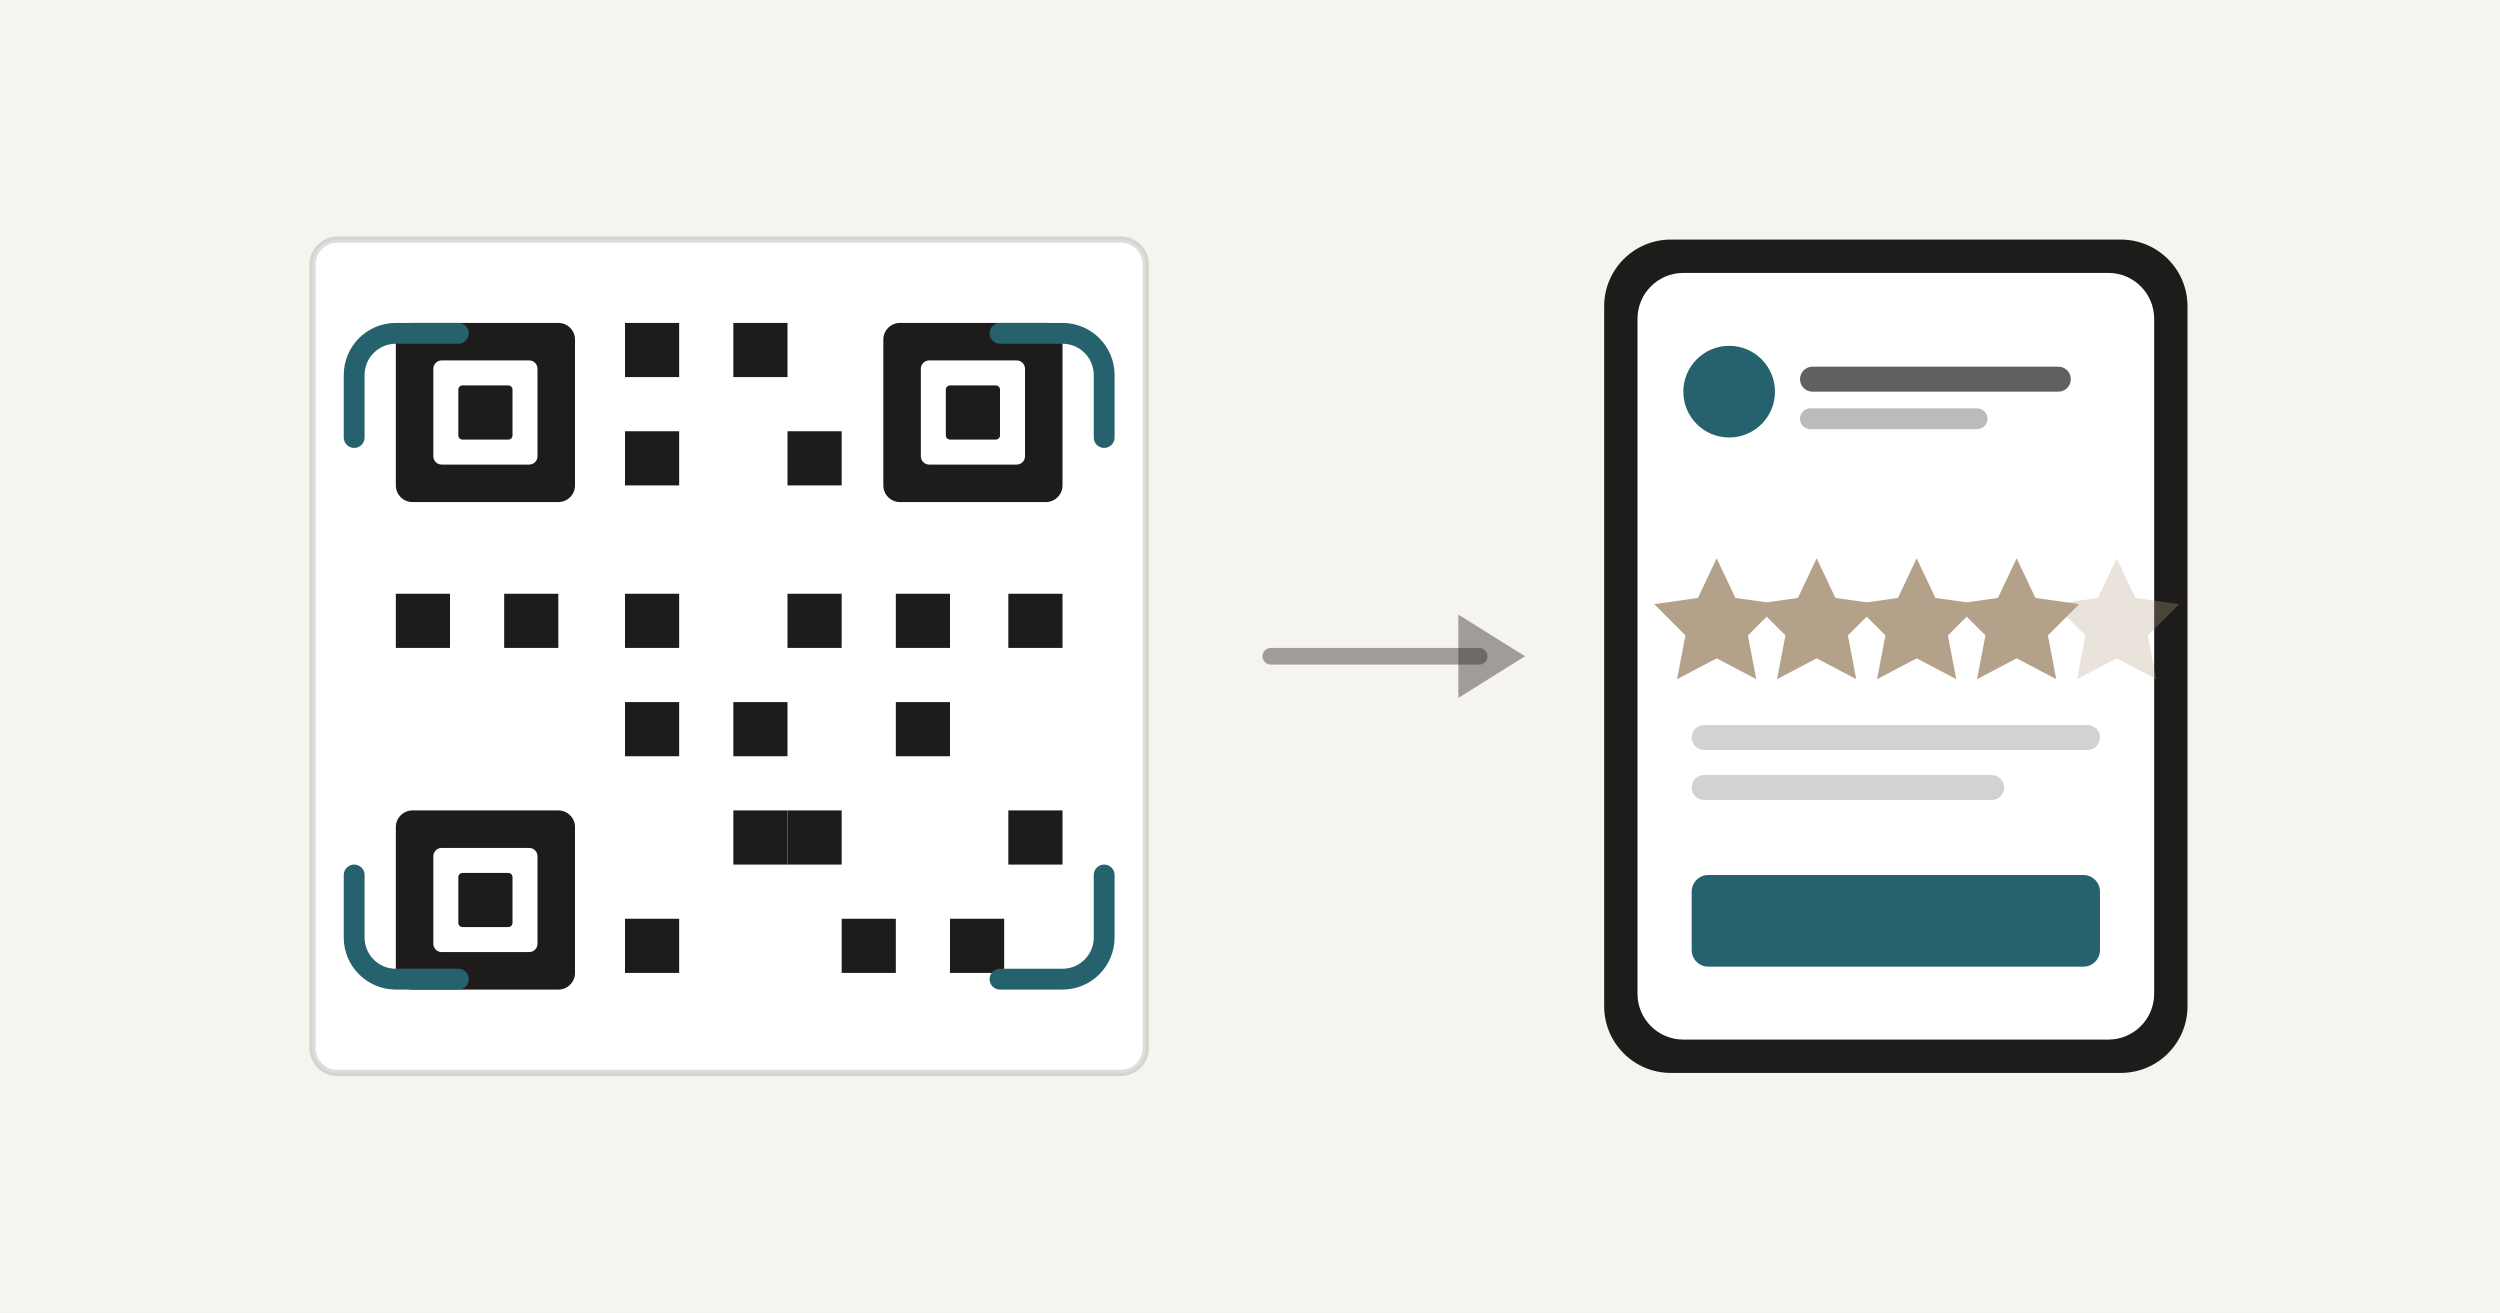
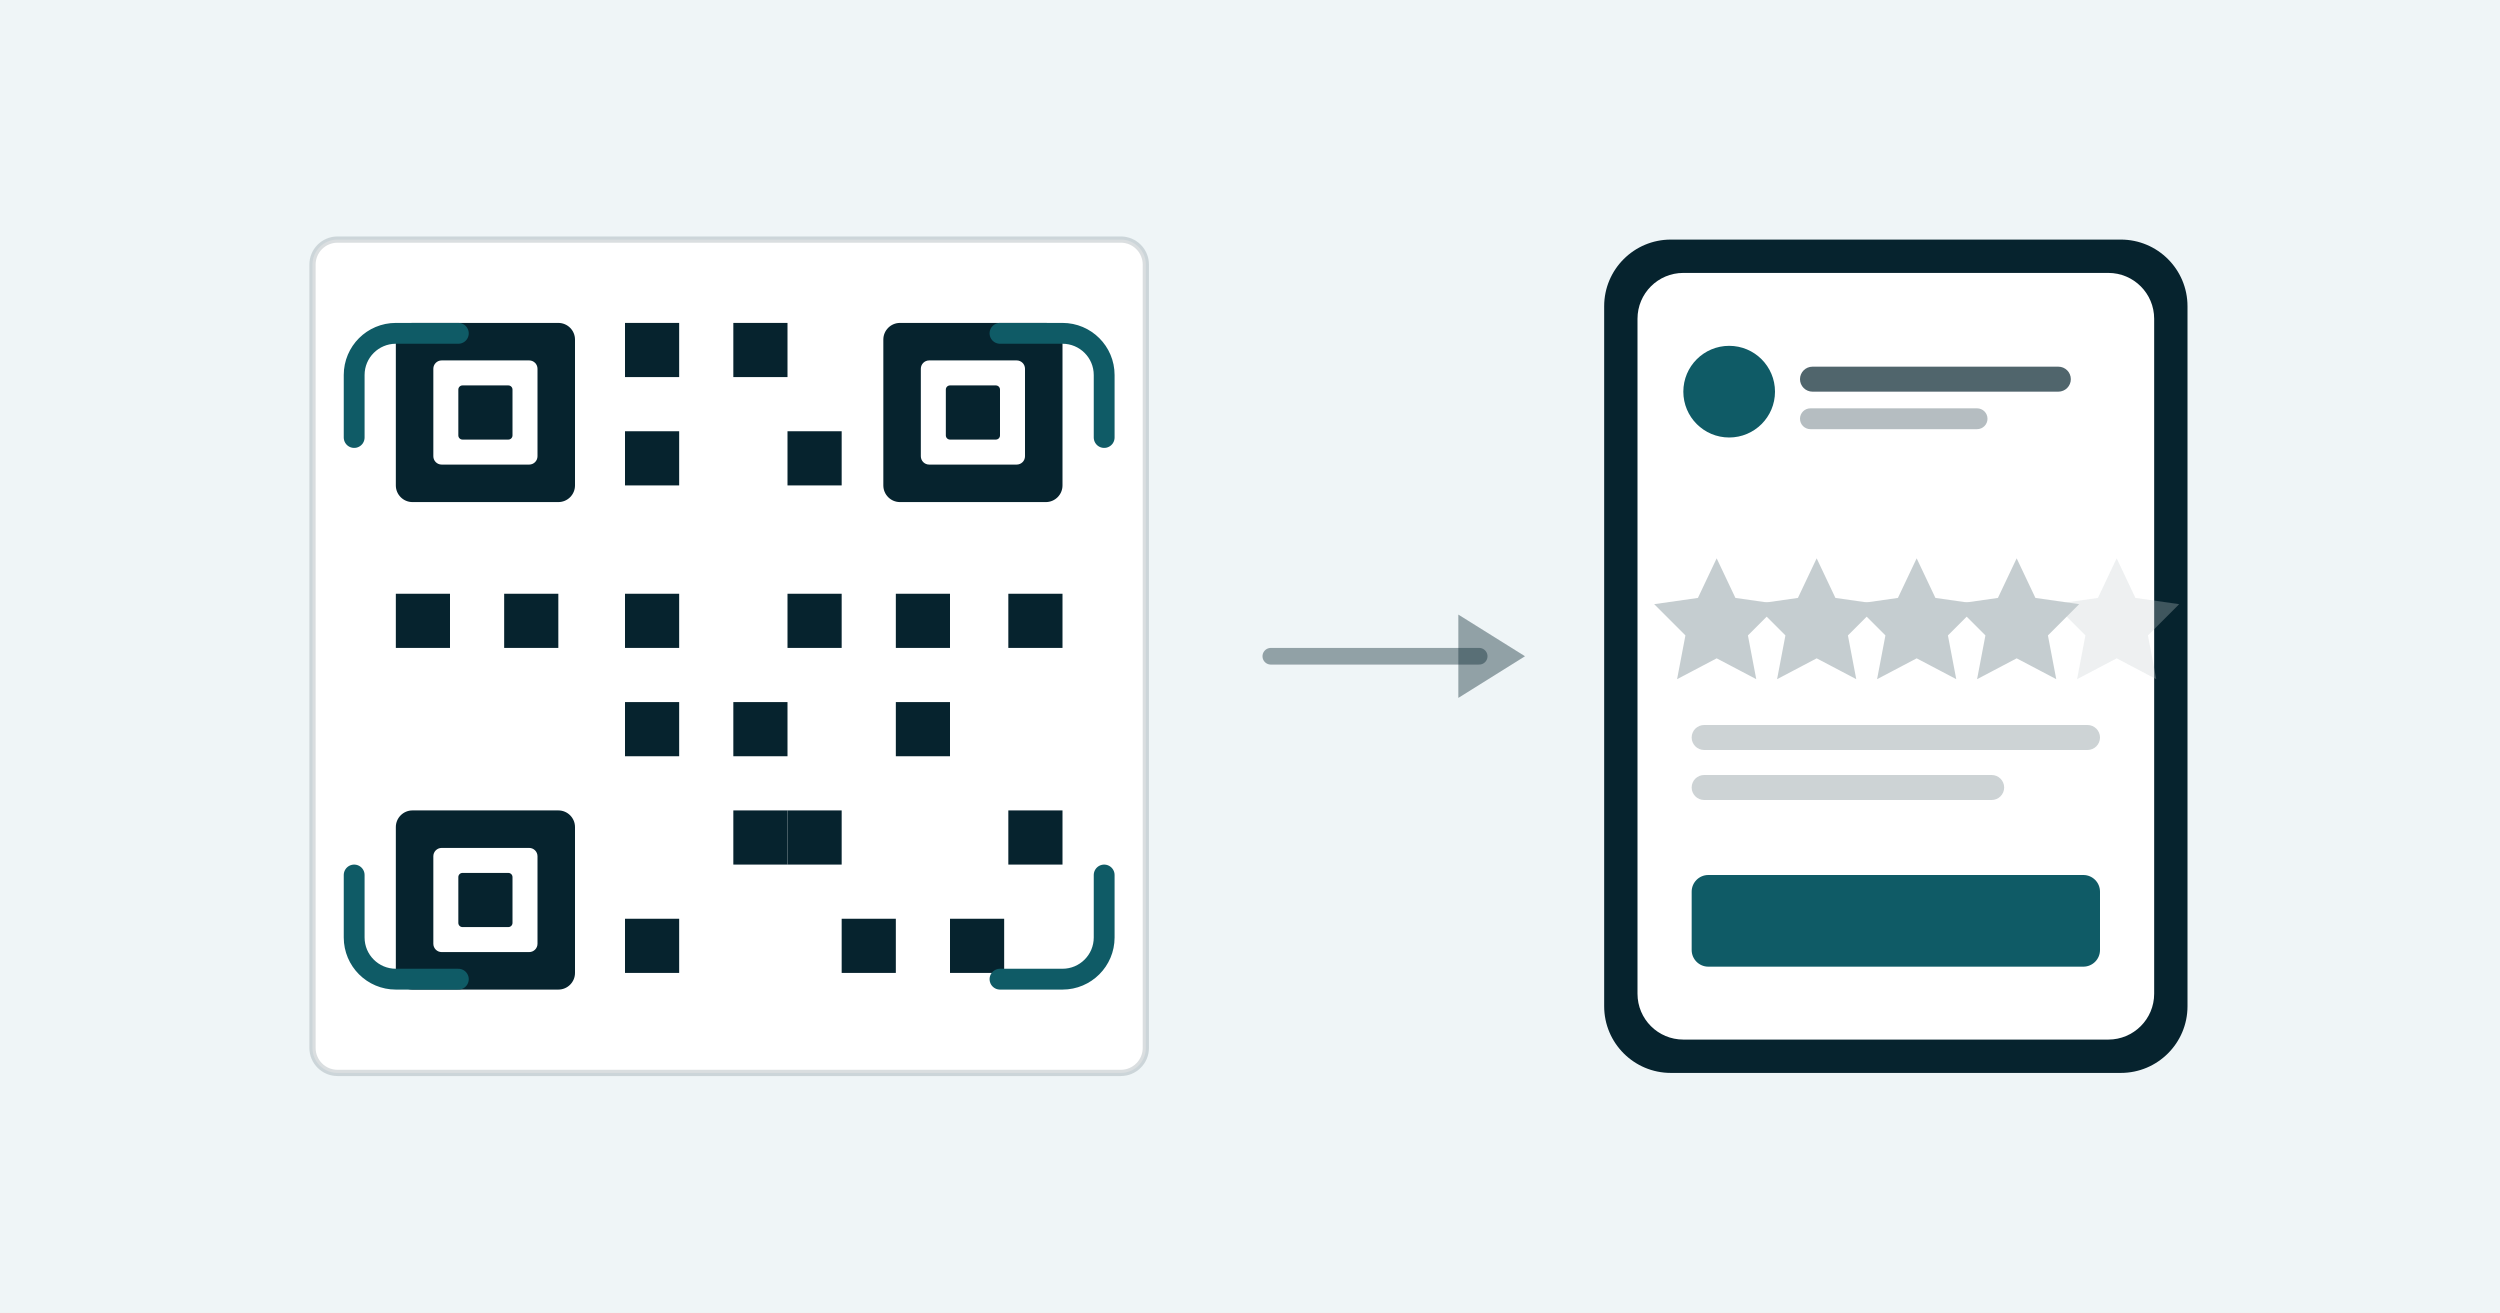
<svg xmlns="http://www.w3.org/2000/svg" viewBox="0 0 1200 630" width="1200" height="630" role="img" aria-label="QR-kode der scannes med en telefons kamera og fører direkte til en anmeldelsesside">
-   <rect width="1200" height="630" fill="#f6f4ee" />
+   <rect width="1200" height="630" fill="#eff5f7" />
  <g>
    <rect x="150" y="115" width="400" height="400" rx="12" fill="#ffffff" />
-     <rect x="150" y="115" width="400" height="400" rx="12" fill="none" stroke="#1e1c1a" stroke-width="3" opacity="0.15" />
-     <g fill="#1e1c1a">
+     <rect x="150" y="115" width="400" height="400" rx="12" fill="none" stroke="#06232e" stroke-width="3" opacity="0.15" />
+     <g fill="#06232e">
      <rect x="190" y="155" width="86" height="86" rx="8" />
      <rect x="424" y="155" width="86" height="86" rx="8" />
      <rect x="190" y="389" width="86" height="86" rx="8" />
      <g fill="#ffffff">
        <rect x="208" y="173" width="50" height="50" rx="4" />
        <rect x="442" y="173" width="50" height="50" rx="4" />
        <rect x="208" y="407" width="50" height="50" rx="4" />
      </g>
-       <g fill="#1e1c1a">
+       <g fill="#06232e">
        <rect x="220" y="185" width="26" height="26" rx="2" />
        <rect x="454" y="185" width="26" height="26" rx="2" />
        <rect x="220" y="419" width="26" height="26" rx="2" />
      </g>
      <rect x="300" y="155" width="26" height="26" />
      <rect x="352" y="155" width="26" height="26" />
      <rect x="300" y="207" width="26" height="26" />
      <rect x="378" y="207" width="26" height="26" />
      <rect x="190" y="285" width="26" height="26" />
      <rect x="242" y="285" width="26" height="26" />
      <rect x="300" y="285" width="26" height="26" />
      <rect x="378" y="285" width="26" height="26" />
      <rect x="430" y="285" width="26" height="26" />
      <rect x="484" y="285" width="26" height="26" />
      <rect x="300" y="337" width="26" height="26" />
      <rect x="352" y="337" width="26" height="26" />
      <rect x="430" y="337" width="26" height="26" />
      <rect x="484" y="389" width="26" height="26" />
      <rect x="352" y="389" width="26" height="26" />
      <rect x="300" y="441" width="26" height="26" />
      <rect x="404" y="441" width="26" height="26" />
      <rect x="456" y="441" width="26" height="26" />
      <rect x="378" y="389" width="26" height="26" />
    </g>
  </g>
-   <g fill="none" stroke="#26616e" stroke-width="10" stroke-linecap="round">
+   <g fill="none" stroke="#0f5b66" stroke-width="10" stroke-linecap="round">
    <path d="M170 210v-30a20 20 0 0 1 20-20h30" />
    <path d="M530 210v-30a20 20 0 0 0-20-20h-30" />
    <path d="M170 420v30a20 20 0 0 0 20 20h30" />
    <path d="M530 420v30a20 20 0 0 1-20 20h-30" />
  </g>
-   <path d="M610 315h100" stroke="#1e1c1a" stroke-width="8" stroke-linecap="round" opacity="0.4" />
-   <path d="M700 295l32 20-32 20z" fill="#1e1c1a" opacity="0.4" />
+   <path d="M610 315h100" stroke="#06232e" stroke-width="8" stroke-linecap="round" opacity="0.4" />
+   <path d="M700 295l32 20-32 20z" fill="#06232e" opacity="0.4" />
  <g>
-     <rect x="770" y="115" width="280" height="400" rx="32" fill="#1e1c1a" />
+     <rect x="770" y="115" width="280" height="400" rx="32" fill="#06232e" />
    <rect x="786" y="131" width="248" height="368" rx="22" fill="#ffffff" />
-     <circle cx="830" cy="188" r="22" fill="#26616e" />
-     <rect x="864" y="176" width="130" height="12" rx="6" fill="#1e1c1a" opacity="0.7" />
-     <rect x="864" y="196" width="90" height="10" rx="5" fill="#1e1c1a" opacity="0.3" />
-     <g fill="#b4a189">
+     <circle cx="830" cy="188" r="22" fill="#0f5b66" />
+     <rect x="864" y="176" width="130" height="12" rx="6" fill="#06232e" opacity="0.7" />
+     <rect x="864" y="196" width="90" height="10" rx="5" fill="#06232e" opacity="0.3" />
+     <g fill="#c5cdd0">
      <path d="M824 268l9 19 21 3-15 15 4 21-19-10-19 10 4-21-15-15 21-3z" />
      <path d="M872 268l9 19 21 3-15 15 4 21-19-10-19 10 4-21-15-15 21-3z" />
      <path d="M920 268l9 19 21 3-15 15 4 21-19-10-19 10 4-21-15-15 21-3z" />
      <path d="M968 268l9 19 21 3-15 15 4 21-19-10-19 10 4-21-15-15 21-3z" />
    </g>
-     <path d="M1016 268l9 19 21 3-15 15 4 21-19-10-19 10 4-21-15-15 21-3z" fill="#b4a189" opacity="0.3" />
-     <rect x="812" y="348" width="196" height="12" rx="6" fill="#1e1c1a" opacity="0.2" />
-     <rect x="812" y="372" width="150" height="12" rx="6" fill="#1e1c1a" opacity="0.2" />
-     <rect x="812" y="420" width="196" height="44" rx="8" fill="#26616e" />
+     <path d="M1016 268l9 19 21 3-15 15 4 21-19-10-19 10 4-21-15-15 21-3z" fill="#c5cdd0" opacity="0.3" />
+     <rect x="812" y="348" width="196" height="12" rx="6" fill="#06232e" opacity="0.2" />
+     <rect x="812" y="372" width="150" height="12" rx="6" fill="#06232e" opacity="0.2" />
+     <rect x="812" y="420" width="196" height="44" rx="8" fill="#0f5b66" />
  </g>
</svg>
